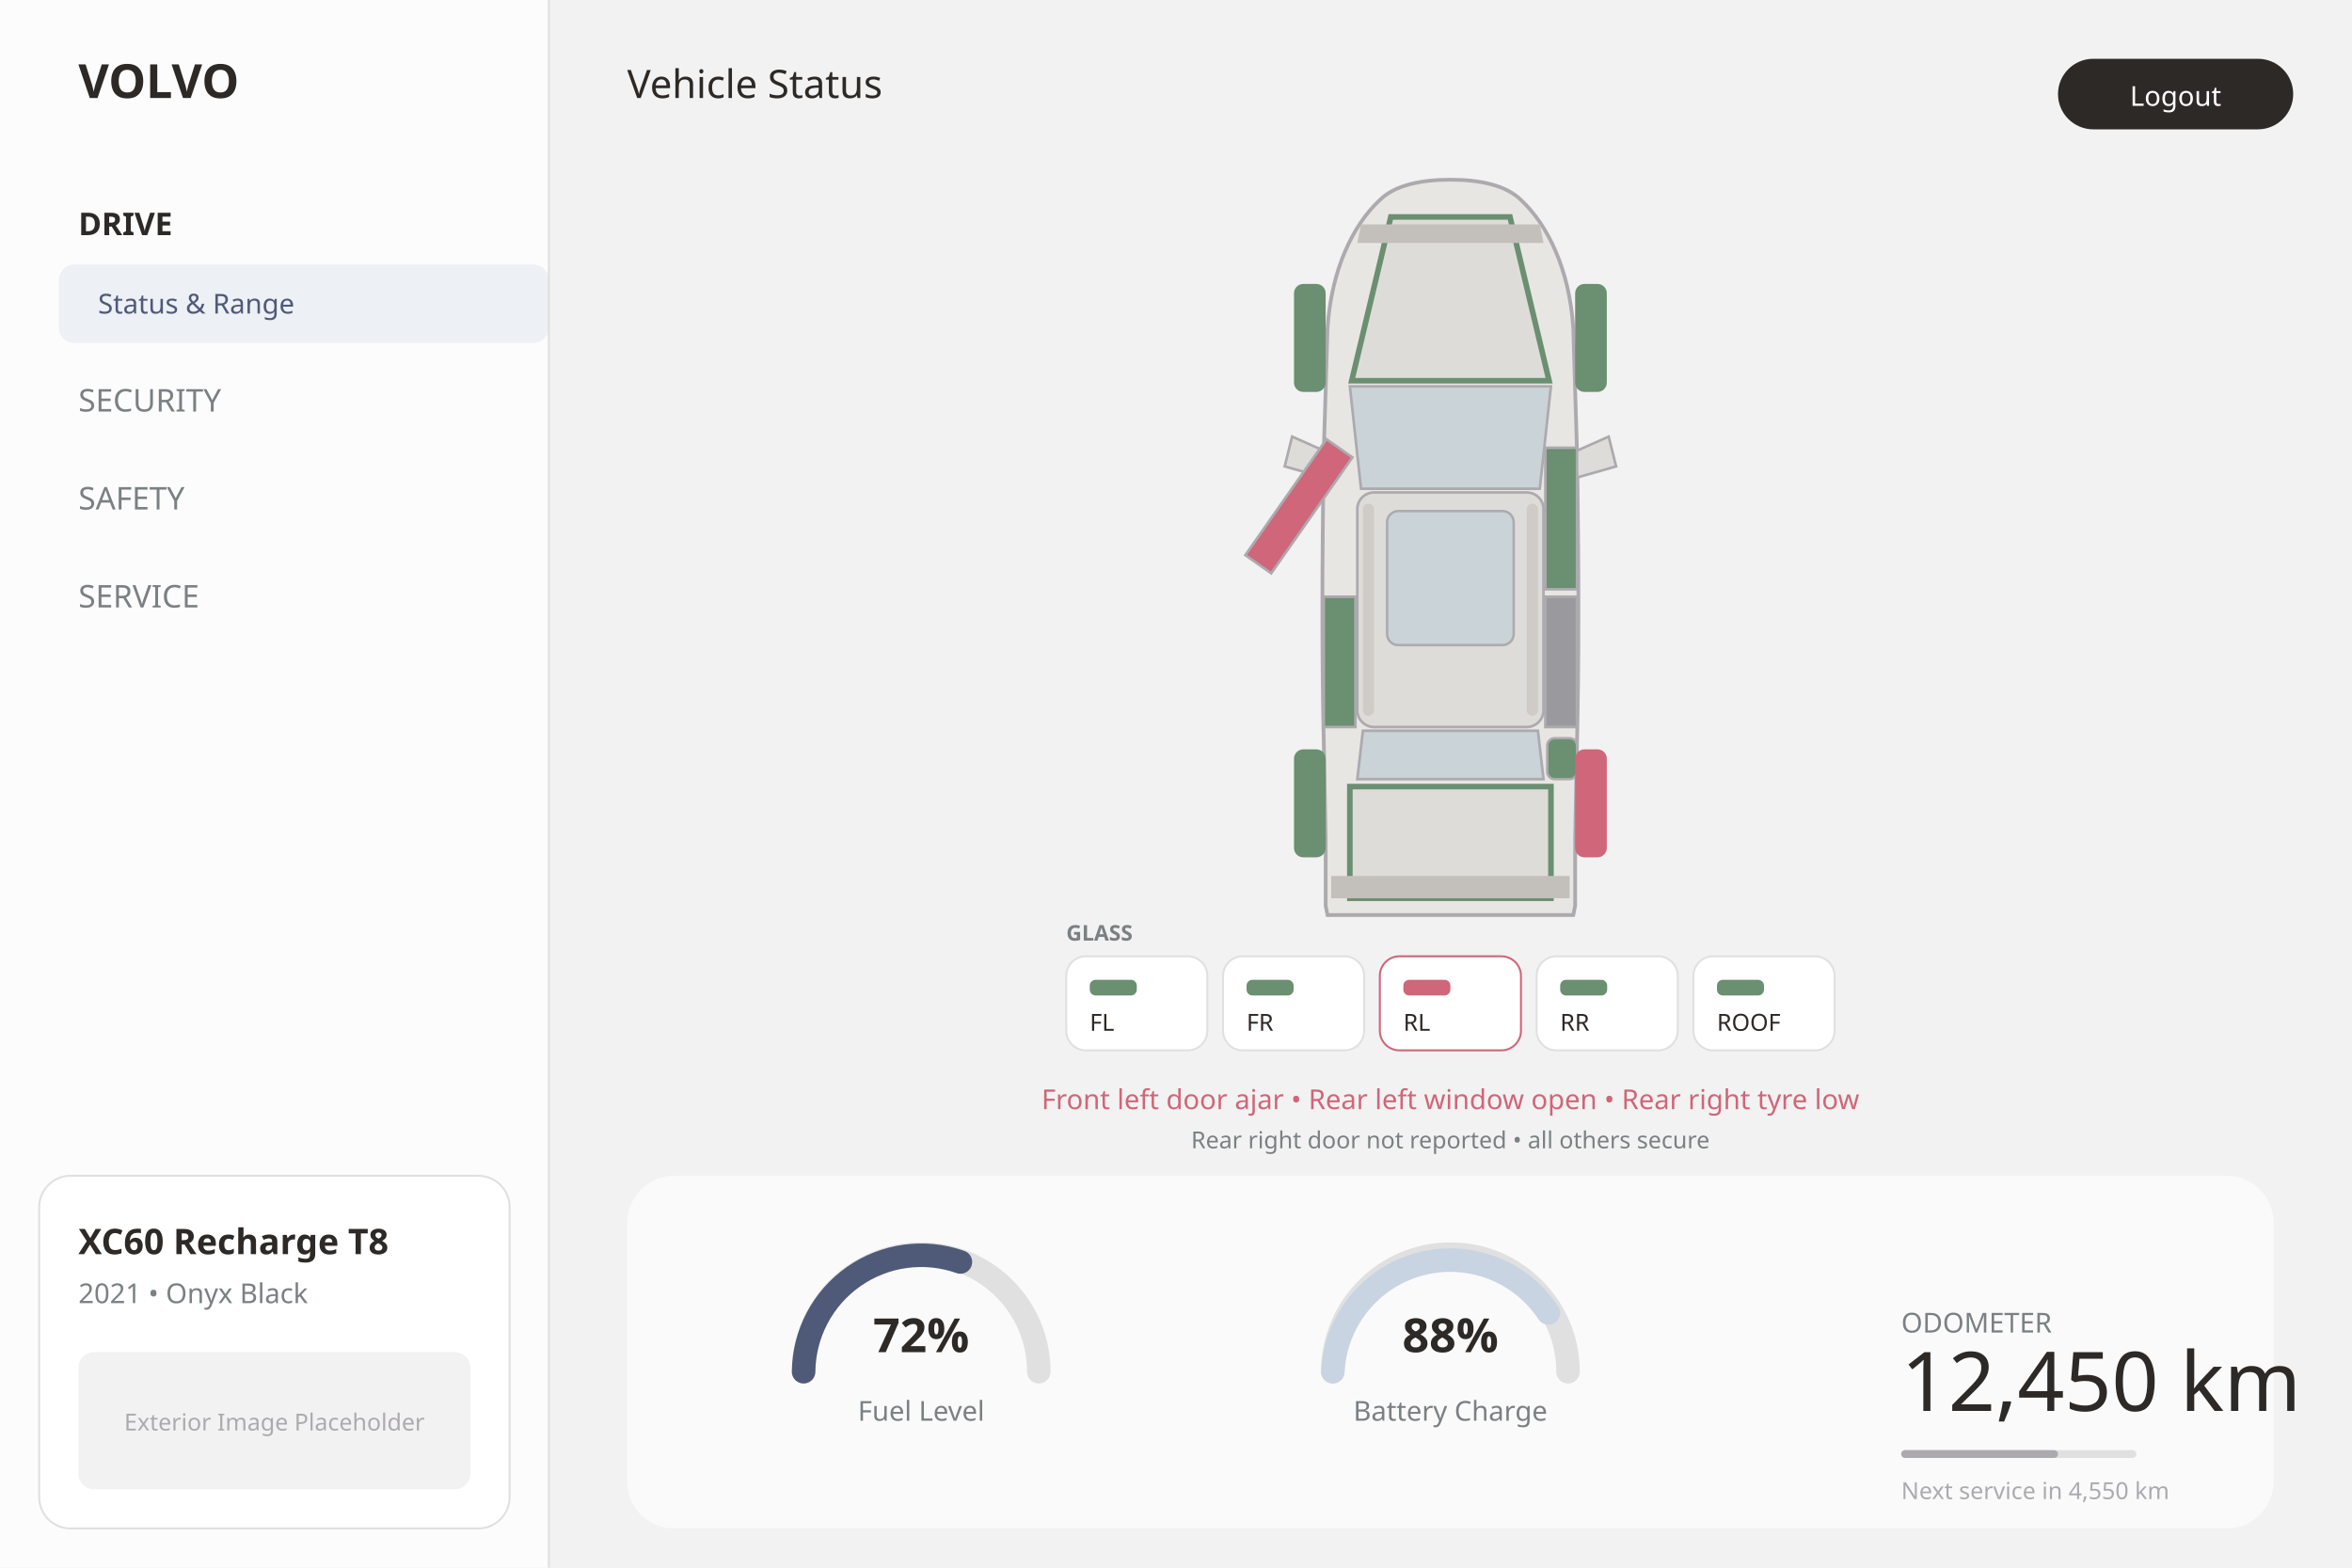
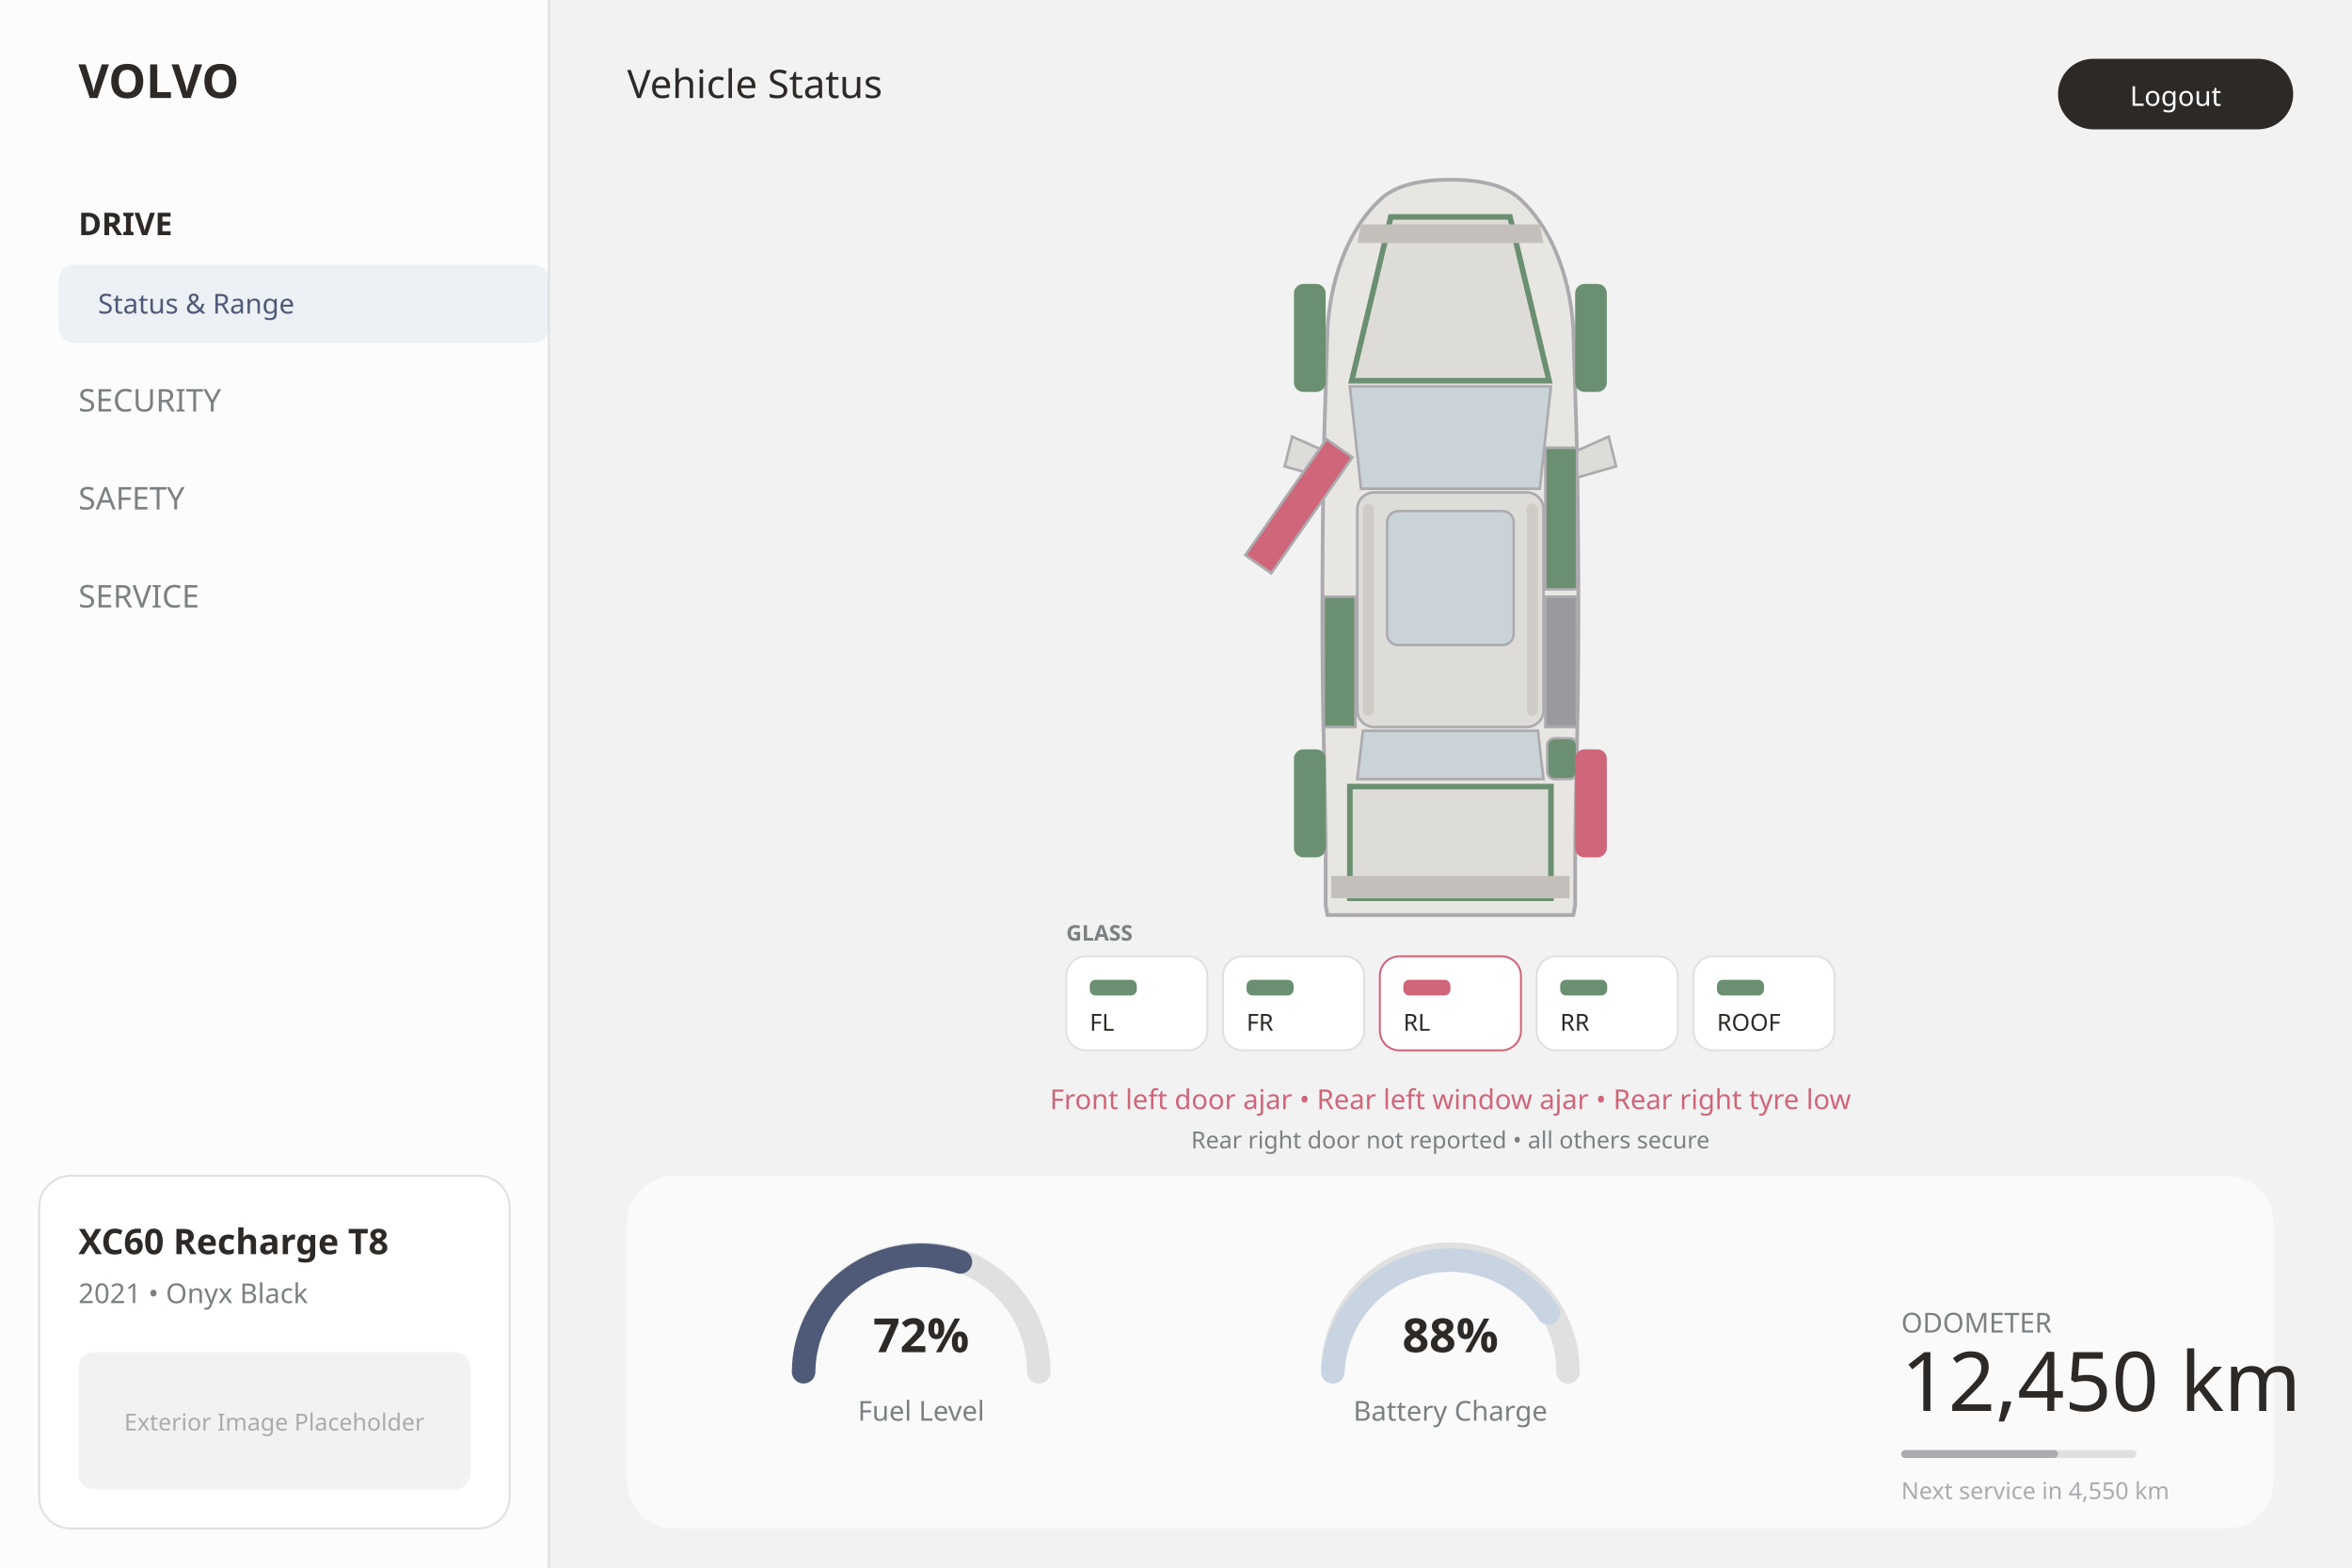
<svg xmlns="http://www.w3.org/2000/svg" width="1200" height="800" viewBox="0 0 1200 800" fill="none">
  <rect width="1200" height="800" fill="#F2F2F2" />
  <rect x="0" y="0" width="280" height="800" fill="white" fill-opacity="0.8" />
  <line x1="280" y1="0" x2="280" y2="800" stroke="#E0E0E0" stroke-width="1" />
  <text x="40" y="50" font-family="Jost, sans-serif" font-size="24" font-weight="600" fill="#2D2926">VOLVO</text>
  <g transform="translate(40, 120)">
    <text x="0" y="0" font-family="Jost" font-size="16" font-weight="600" fill="#2D2926">DRIVE</text>
    <rect x="-10" y="15" width="250" height="40" rx="8" fill="#C8D4E1" fill-opacity="0.3" />
    <text x="10" y="40" font-family="Jost" font-size="14" fill="#4F5A78">Status &amp; Range</text>
    <text x="0" y="90" font-family="Jost" font-size="16" fill="#7B8082">SECURITY</text>
    <text x="0" y="140" font-family="Jost" font-size="16" fill="#7B8082">SAFETY</text>
    <text x="0" y="190" font-family="Jost" font-size="16" fill="#7B8082">SERVICE</text>
  </g>
  <g transform="translate(20, 600)">
    <rect width="240" height="180" rx="16" fill="#FFFFFF" stroke="#E0E0E0" />
    <text x="20" y="40" font-family="Jost" font-size="18" font-weight="600" fill="#2D2926">XC60 Recharge T8</text>
    <text x="20" y="65" font-family="Jost" font-size="14" fill="#7B8082">2021 • Onyx Black</text>
    <rect x="20" y="90" width="200" height="70" rx="8" fill="#F2F2F2" />
    <text x="120" y="130" text-anchor="middle" font-family="Jost" font-size="12" fill="#ACAAAE">Exterior Image Placeholder</text>
  </g>
  <text x="320" y="50" font-family="Jost" font-size="20" font-weight="500" fill="#2D2926">Vehicle Status</text>
  <rect x="1050" y="30" width="120" height="36" rx="18" fill="#2D2926" />
  <text x="1110" y="54" text-anchor="middle" font-family="Jost" font-size="14" fill="white">Logout</text>
  <g transform="translate(645, 86) scale(0.95)">
    <path d="M100,6 C116,6 130,9 138,17 C152,30 164,54 166,86              L168,152 C169,214 169,268 168,308 L167,360 L167,396              L166,401 L34,401 L33,396 L33,360 L32,308              C31,268 31,214 32,152 L34,86 C36,54 48,30 62,17              C70,9 84,6 100,6 Z" fill="#E8E6E3" stroke="#ACAAAE" stroke-width="2" />
    <path id="hood" d="M68,26 L132,26 L153,114 L47,114 Z" fill="#DEDCD9" stroke="#6B8F71" stroke-width="3" />
    <path d="M52,30 L148,30 L150,40 L50,40 Z" fill="#C3C0BB" />
    <path d="M46,117 L154,117 L148,172 L52,172 Z" fill="#C9D3D8" stroke="#ACAAAE" stroke-width="1.4" />
    <rect x="50" y="174" width="100" height="126" rx="9" fill="#DEDCD9" stroke="#ACAAAE" stroke-width="1.4" />
    <rect x="53" y="180" width="6" height="114" rx="3" fill="#CFCCC7" />
    <rect x="141" y="180" width="6" height="114" rx="3" fill="#CFCCC7" />
    <rect x="66" y="184" width="68" height="72" rx="6" fill="#C9D3D8" stroke="#ACAAAE" stroke-width="1.3" />
    <path d="M53,302 L147,302 L150,328 L50,328 Z" fill="#C9D3D8" stroke="#ACAAAE" stroke-width="1.4" />
    <path id="tailgate" d="M46,332 L154,332 L154,392 L46,392 Z" fill="#DEDCD9" stroke="#6B8F71" stroke-width="3" />
    <path d="M36,380 L164,380 L164,392 L36,392 Z" fill="#C3C0BB" />
    <path d="M33,152 L15,144 L11,160 L32,166 Z" fill="#DEDCD9" stroke="#ACAAAE" stroke-width="1.4" />
    <path d="M167,152 L185,144 L189,160 L168,166 Z" fill="#DEDCD9" stroke="#ACAAAE" stroke-width="1.4" />
    <path id="door-fl" d="M32,150 L49,150 L49,226 L32,226 Z" fill="#CF6679" stroke="#ACAAAE" stroke-width="1.4" transform="rotate(35 40 150)" />
    <path id="door-rl" d="M32,230 L49,230 L49,300 L32,300 Z" fill="#6B8F71" stroke="#ACAAAE" stroke-width="1.4" />
    <path id="door-fr" d="M168,150 L151,150 L151,226 L168,226 Z" fill="#6B8F71" stroke="#ACAAAE" stroke-width="1.4" />
    <path id="door-rr" d="M168,230 L151,230 L151,300 L168,300 Z" fill="#9A9A9E" stroke="#ACAAAE" stroke-width="1.4" />
    <rect id="tank-lid" x="152" y="306" width="16" height="22" rx="4" fill="#6B8F71" stroke="#ACAAAE" stroke-width="1.3" />
    <rect id="tyre-fl" x="16" y="62" width="17" height="58" rx="5" fill="#6B8F71" />
    <rect id="tyre-rl" x="16" y="312" width="17" height="58" rx="5" fill="#6B8F71" />
    <rect id="tyre-fr" x="167" y="62" width="17" height="58" rx="5" fill="#6B8F71" />
    <rect id="tyre-rr" x="167" y="312" width="17" height="58" rx="5" fill="#CF6679" />
  </g>
  <g transform="translate(544, 488)">
    <text x="0" y="-8" font-family="Jost" font-size="11" font-weight="600" fill="#7B8082">GLASS</text>
    <g>
      <rect width="72" height="48" rx="10" fill="white" stroke="#E0E0E0" />
      <rect x="12" y="12" width="24" height="8" rx="3" fill="#6B8F71" />
      <text x="12" y="38" font-family="Jost" font-size="12" fill="#2D2926">FL</text>
    </g>
    <g transform="translate(80, 0)">
      <rect width="72" height="48" rx="10" fill="white" stroke="#E0E0E0" />
      <rect x="12" y="12" width="24" height="8" rx="3" fill="#6B8F71" />
      <text x="12" y="38" font-family="Jost" font-size="12" fill="#2D2926">FR</text>
    </g>
    <g transform="translate(160, 0)">
      <rect width="72" height="48" rx="10" fill="white" stroke="#CF6679" />
      <rect x="12" y="12" width="24" height="8" rx="3" fill="#CF6679" />
      <text x="12" y="38" font-family="Jost" font-size="12" fill="#2D2926">RL</text>
    </g>
    <g transform="translate(240, 0)">
      <rect width="72" height="48" rx="10" fill="white" stroke="#E0E0E0" />
      <rect x="12" y="12" width="24" height="8" rx="3" fill="#6B8F71" />
      <text x="12" y="38" font-family="Jost" font-size="12" fill="#2D2926">RR</text>
    </g>
    <g transform="translate(320, 0)">
      <rect width="72" height="48" rx="10" fill="white" stroke="#E0E0E0" />
      <rect x="12" y="12" width="24" height="8" rx="3" fill="#6B8F71" />
      <text x="12" y="38" font-family="Jost" font-size="12" fill="#2D2926">ROOF</text>
    </g>
  </g>
-   <text x="740" y="566" text-anchor="middle" font-family="Jost" font-size="14" font-weight="500" fill="#CF6679">Front left door ajar • Rear left window open • Rear right tyre low</text>
+   <text x="740" y="566" text-anchor="middle" font-family="Jost" font-size="14" font-weight="500" fill="#CF6679">Front left door ajar • Rear left window ajar • Rear right tyre low</text>
  <text x="740" y="586" text-anchor="middle" font-family="Jost" font-size="12" fill="#7B8082">Rear right door not reported • all others secure</text>
  <g transform="translate(320, 600)">
    <rect width="840" height="180" rx="24" fill="white" fill-opacity="0.6" />
    <g transform="translate(150, 100)">
      <path d="M-60,0 A60,60 0 0,1 60,0" fill="none" stroke="#E0E0E0" stroke-width="12" stroke-linecap="round" />
      <path d="M-60,0 A60,60 0 0,1 20,-56" fill="none" stroke="#4F5A78" stroke-width="12" stroke-linecap="round" />
      <text x="0" y="-10" text-anchor="middle" font-family="Jost" font-size="24" font-weight="600" fill="#2D2926">72%</text>
      <text x="0" y="25" text-anchor="middle" font-family="Jost" font-size="14" fill="#7B8082">Fuel Level</text>
    </g>
    <g transform="translate(420, 100)">
      <path d="M-60,0 A60,60 0 0,1 60,0" fill="none" stroke="#E0E0E0" stroke-width="12" stroke-linecap="round" />
      <path d="M-60,0 A60,60 0 0,1 50,-30" fill="none" stroke="#C8D4E1" stroke-width="12" stroke-linecap="round" />
      <text x="0" y="-10" text-anchor="middle" font-family="Jost" font-size="24" font-weight="600" fill="#2D2926">88%</text>
      <text x="0" y="25" text-anchor="middle" font-family="Jost" font-size="14" fill="#7B8082">Battery Charge</text>
    </g>
    <g transform="translate(650, 60)">
      <text x="0" y="20" font-family="Jost" font-size="14" fill="#7B8082">ODOMETER</text>
      <text x="0" y="60" font-family="Jost" font-size="42" font-weight="300" fill="#2D2926">12,450 km</text>
      <rect x="0" y="80" width="120" height="4" rx="2" fill="#E0E0E0" />
      <rect x="0" y="80" width="80" height="4" rx="2" fill="#ACAAAE" />
      <text x="0" y="105" font-family="Jost" font-size="12" fill="#ACAAAE">Next service in 4,550 km</text>
    </g>
  </g>
</svg>
